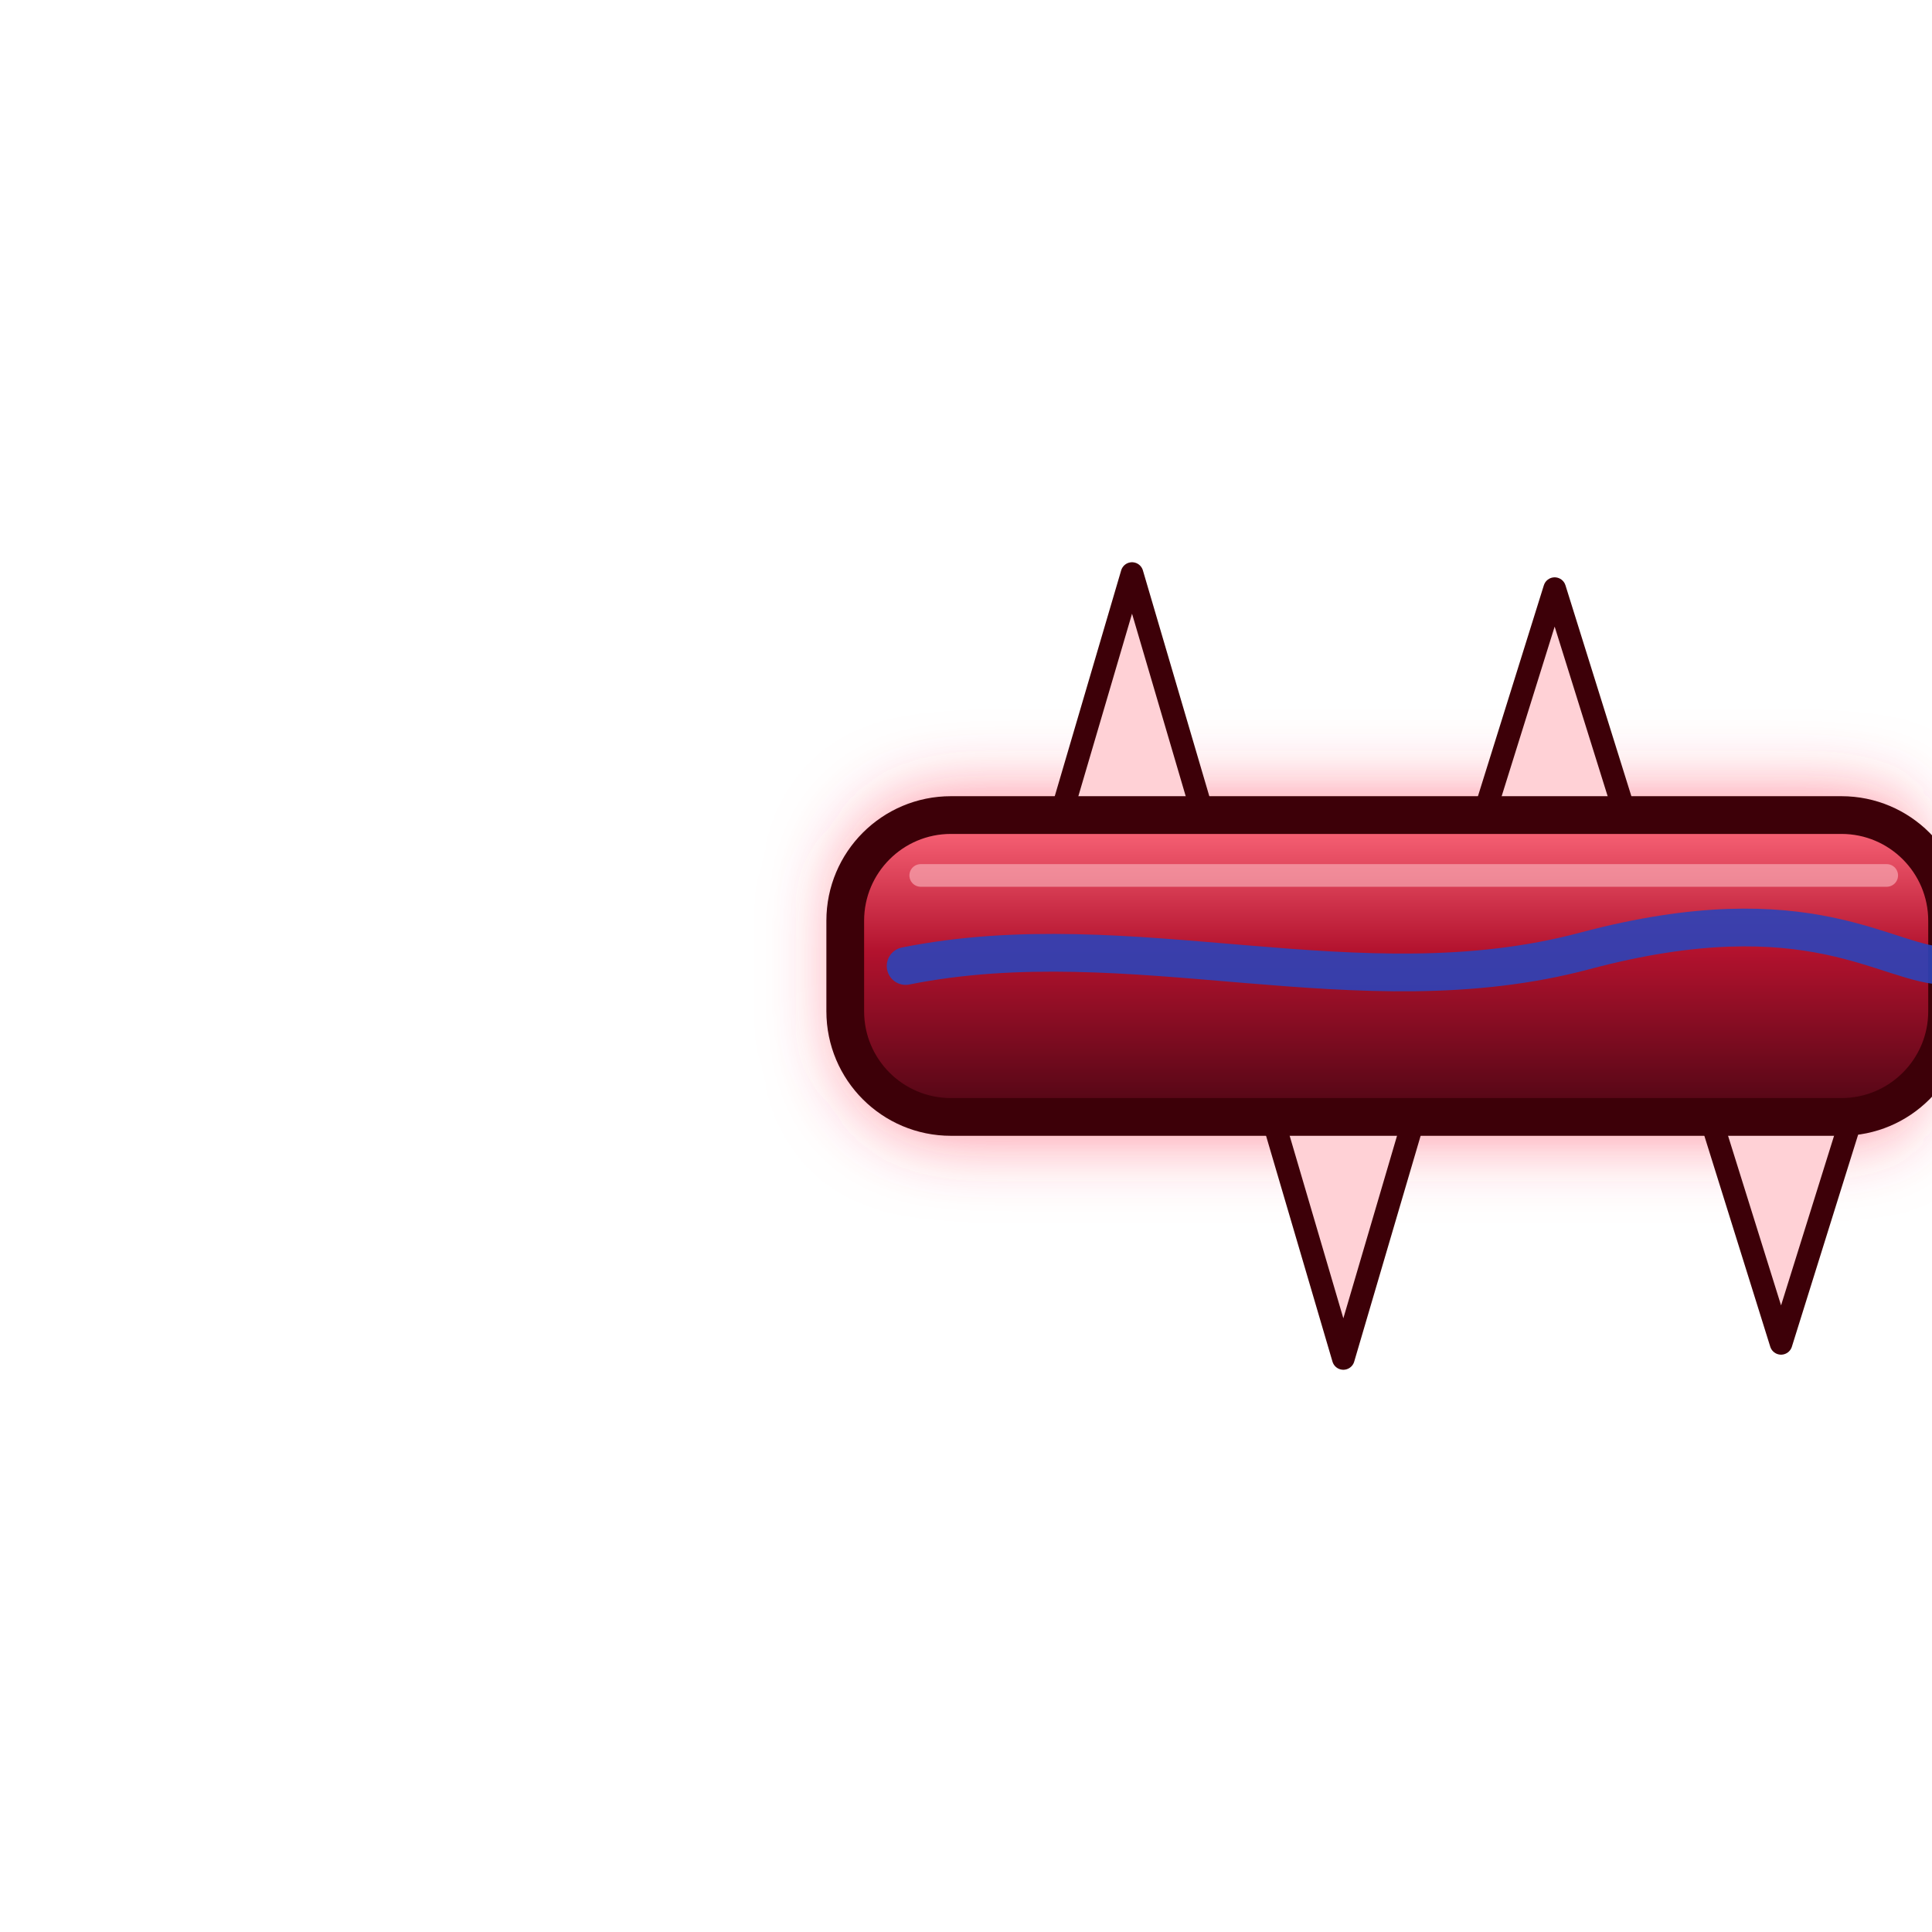
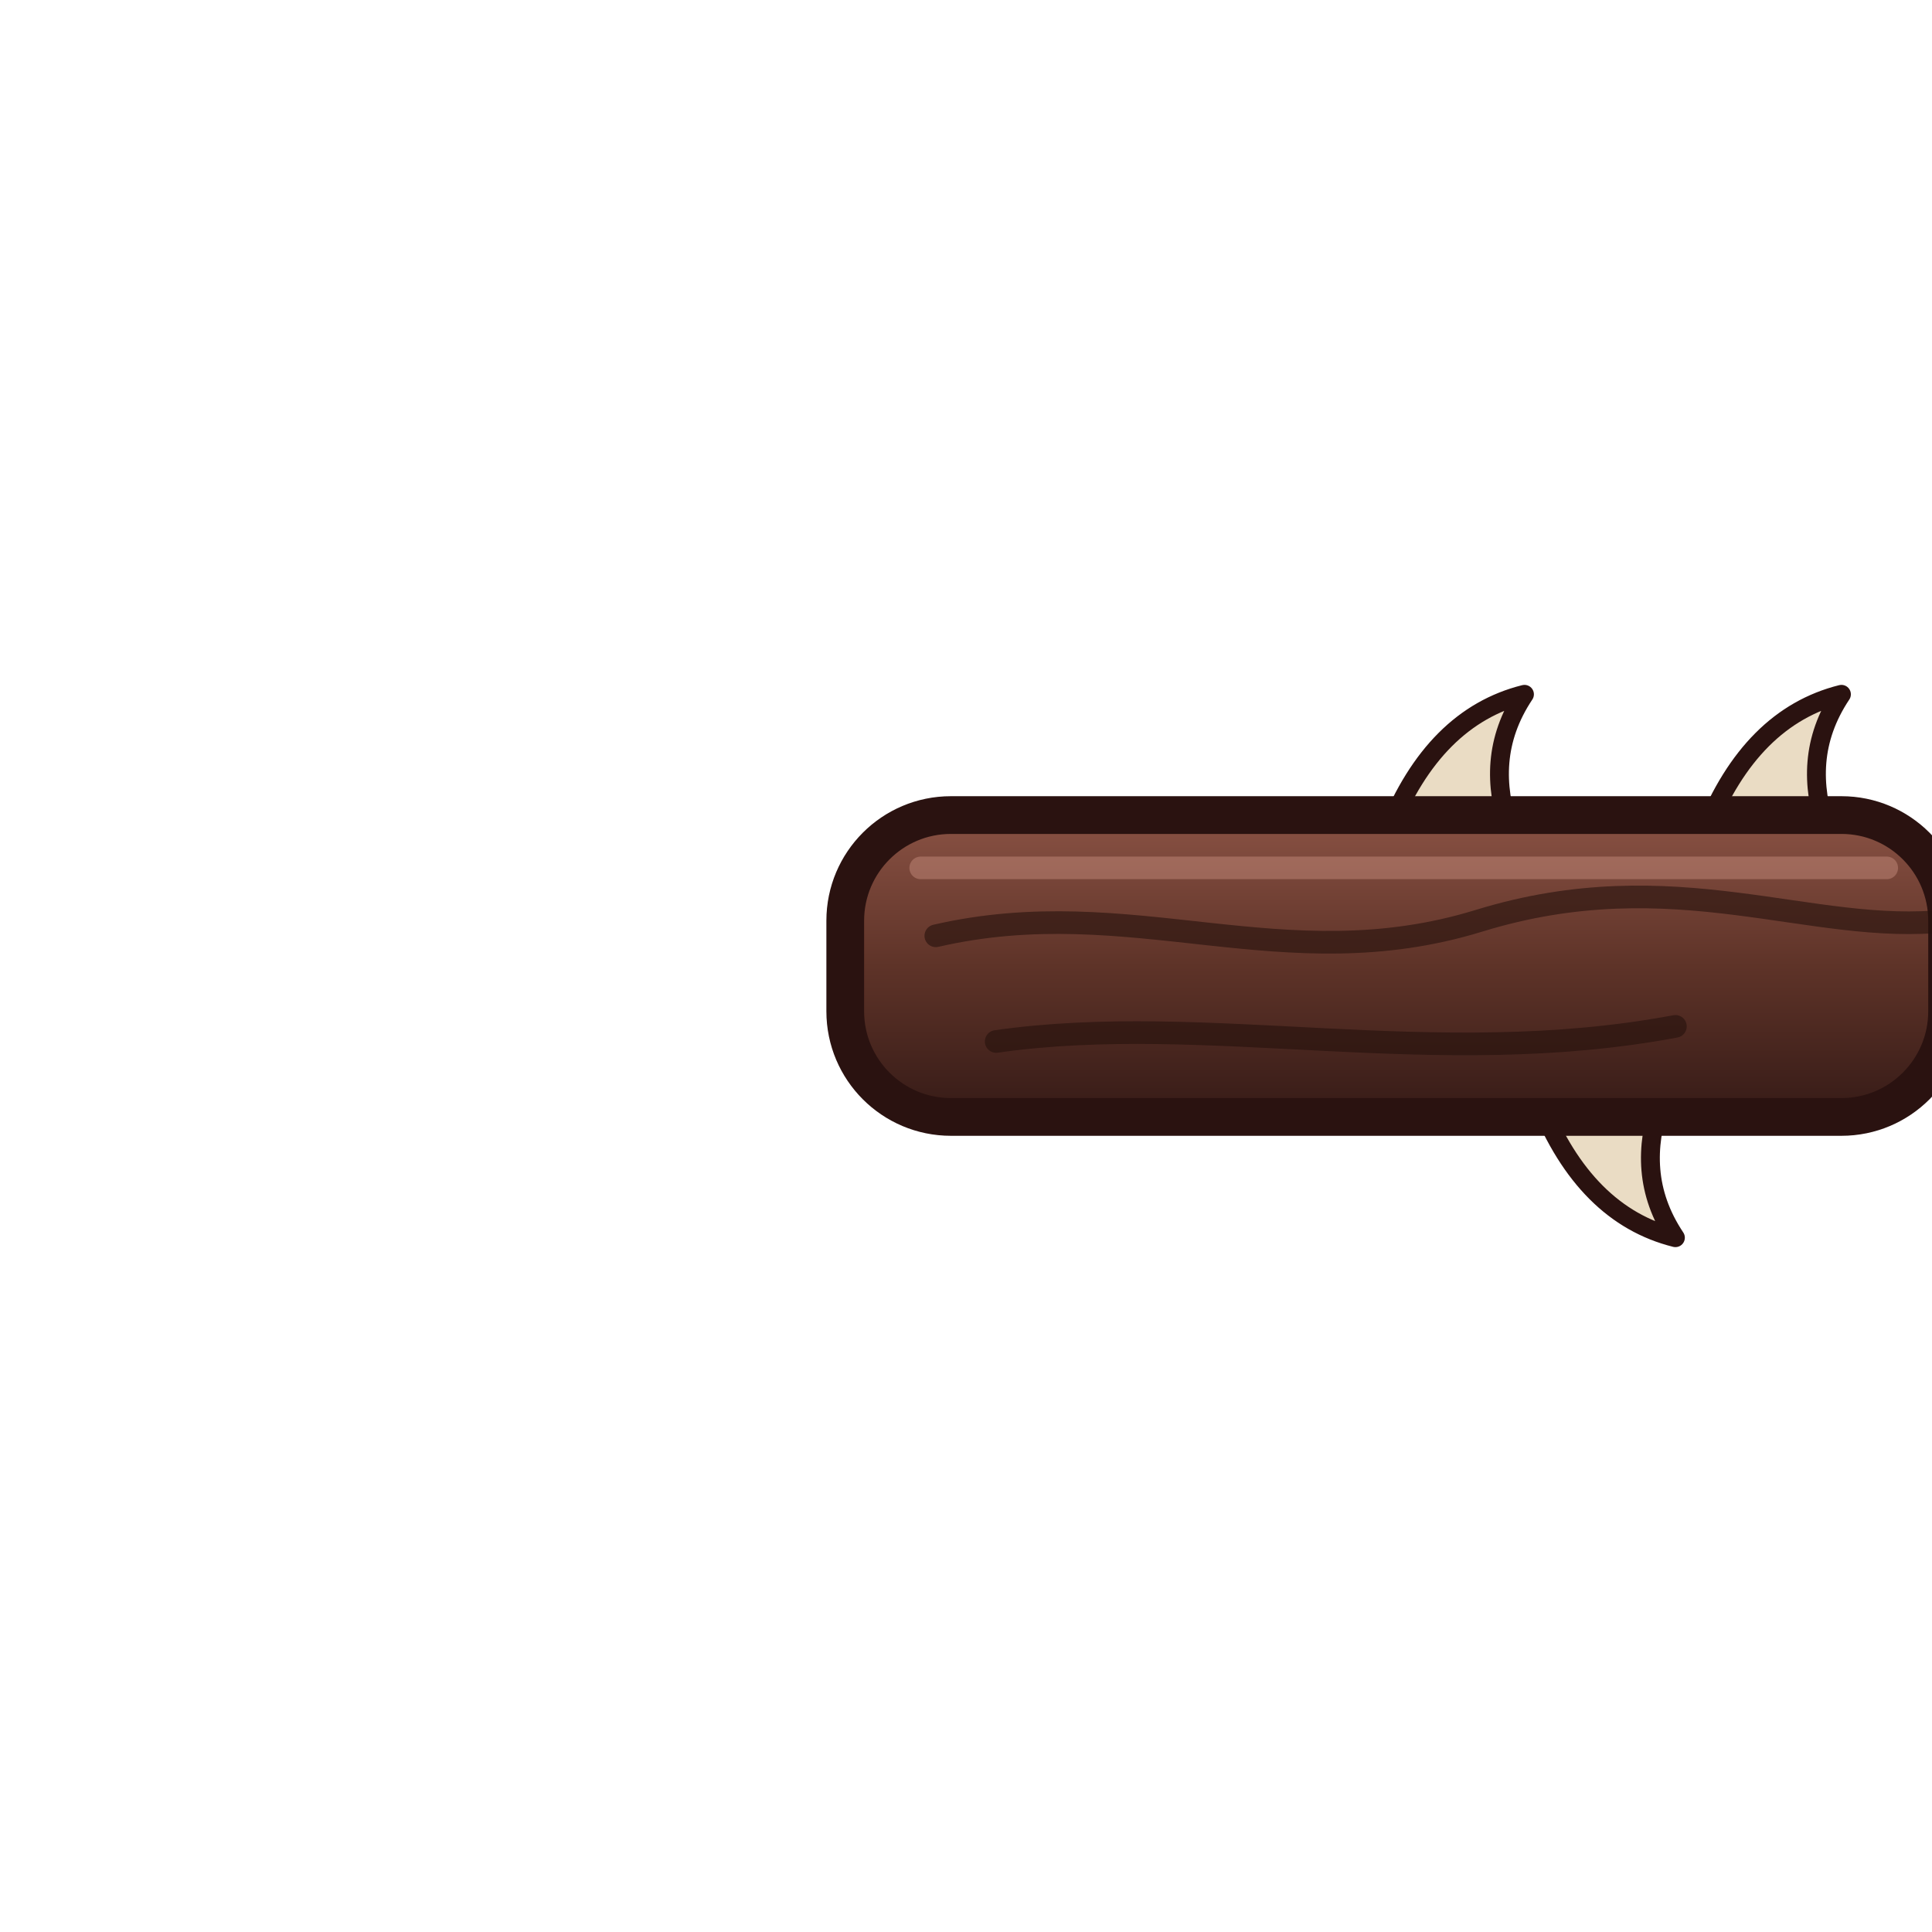
<svg xmlns="http://www.w3.org/2000/svg" viewBox="0 0 256 256" width="256" height="256">
  <defs>
-     <linearGradient id="stem" x1="0" y1="0" x2="0" y2="1">
-       <stop offset="0" stop-color="#ff6b7d" />
-       <stop offset="0.45" stop-color="#b3122e" />
-       <stop offset="1" stop-color="#4d0614" />
+     <linearGradient id="bark" x1="0" y1="0" x2="0" y2="1">
+       <stop offset="0" stop-color="#8a5244" />
+       <stop offset="0.5" stop-color="#5e3328" />
+       <stop offset="1" stop-color="#361b17" />
    </linearGradient>
-     <filter id="glow" x="-20%" y="-60%" width="140%" height="220%">
-       <feGaussianBlur stdDeviation="5" />
-     </filter>
  </defs>
-   <rect x="112" y="106" width="146" height="44" rx="14" fill="#ff2a46" opacity="0.6" filter="url(#glow)" />
-   <g fill="#ffd1d6" stroke="#3d0008" stroke-width="3" stroke-linejoin="round">
-     <path d="M140,110 L150,76 L160,110 Z" />
-     <path d="M196,110 L206,78 L216,110 Z" />
-     <path d="M168,146 L178,180 L188,146 Z" />
-     <path d="M226,146 L236,178 L246,146 Z" />
+   <g fill="#eadcc4" stroke="#2a1210" stroke-width="2.5" stroke-linejoin="round">
+     <path d="M184,110 C188,100 194,94 202,92 C198,98 198,104 200,110 Z" />
+     <path d="M226,110 C230,100 236,94 244,92 C240,98 240,104 242,110 Z" />
+     <path d="M204,146 C208,156 214,162 222,164 C218,158 218,152 220,146 Z" />
  </g>
-   <rect x="112" y="108" width="146" height="40" rx="14" fill="url(#stem)" stroke="#3d0008" stroke-width="5" />
-   <path d="M120,128 C150,122 180,134 210,126 S250,128 258,128" fill="none" stroke="#2c43b8" stroke-width="5" stroke-linecap="round" opacity="0.9" />
-   <path d="M122,116 H250" stroke="#ffc2ca" stroke-width="3" stroke-linecap="round" opacity="0.55" />
+   <rect x="112" y="108" width="146" height="40" rx="14" fill="url(#bark)" stroke="#2a1210" stroke-width="5" />
+   <g fill="none" stroke="#24100c" stroke-width="3" stroke-linecap="round" opacity="0.6">
+     <path d="M124,124 C150,118 170,130 196,122 S240,124 258,122" />
+     <path d="M132,138 C160,134 190,142 222,136" />
+   </g>
+   <path d="M122,115 H250" stroke="#c99080" stroke-width="3" stroke-linecap="round" opacity="0.45" />
</svg>
